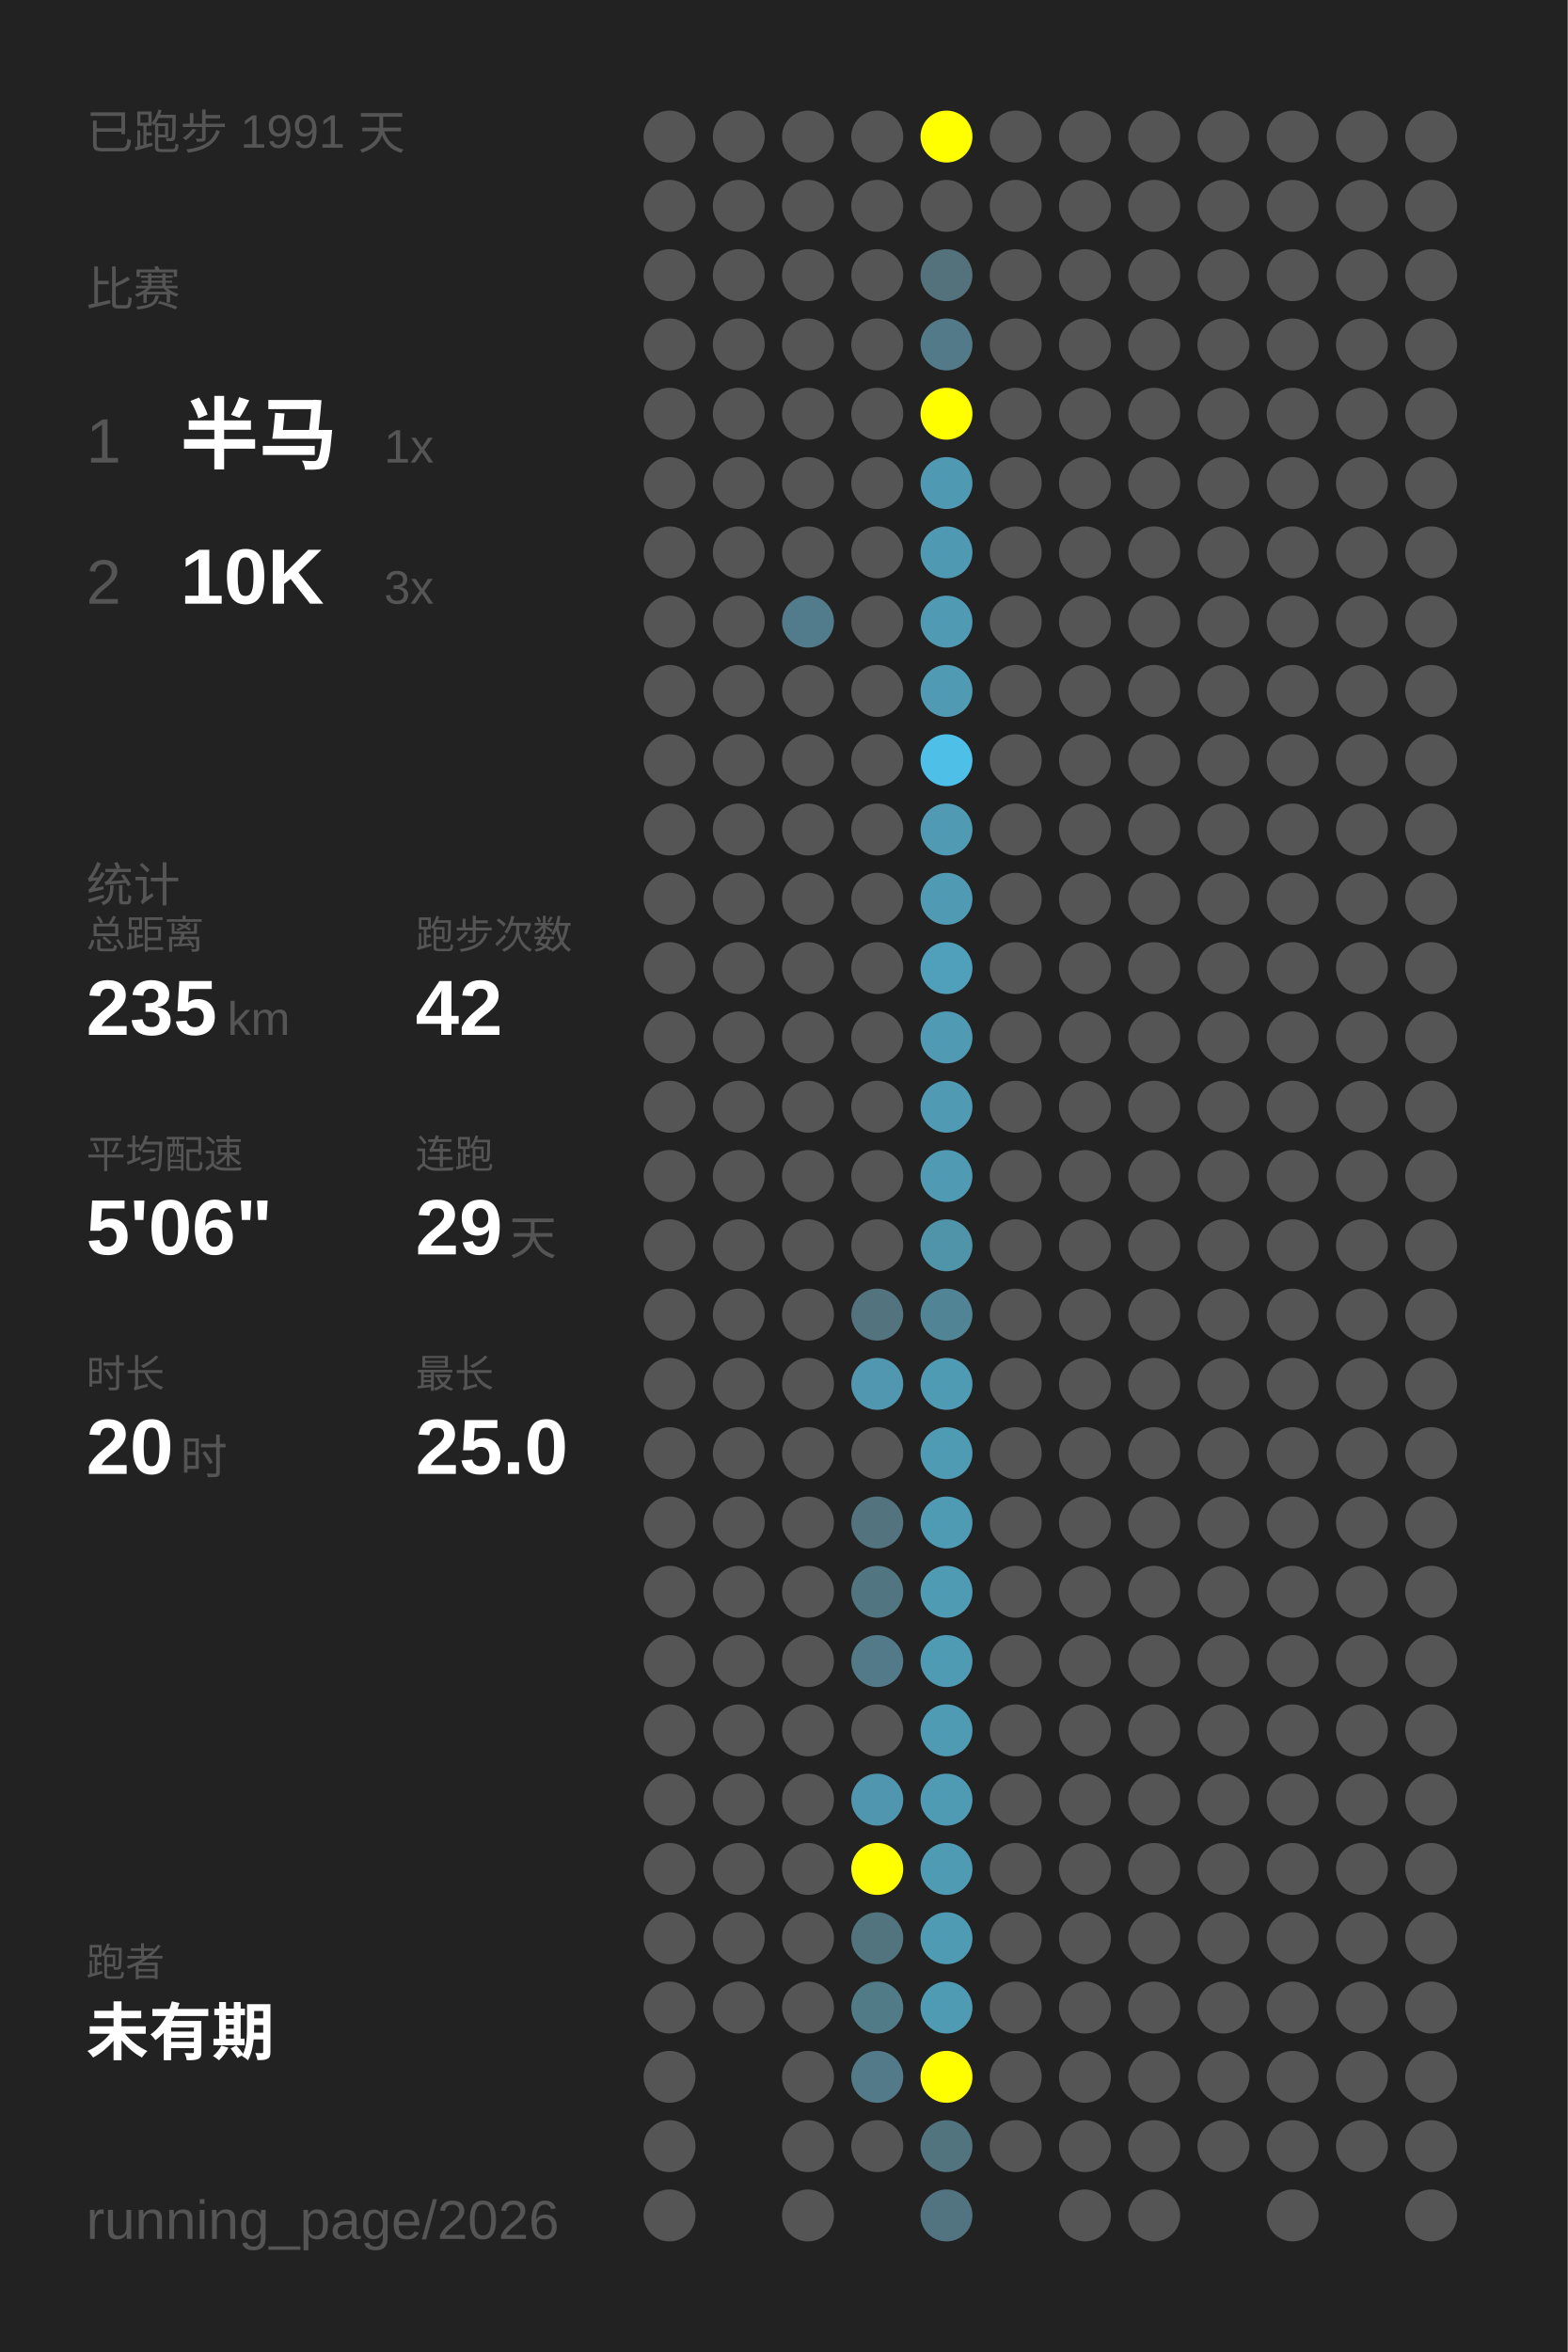
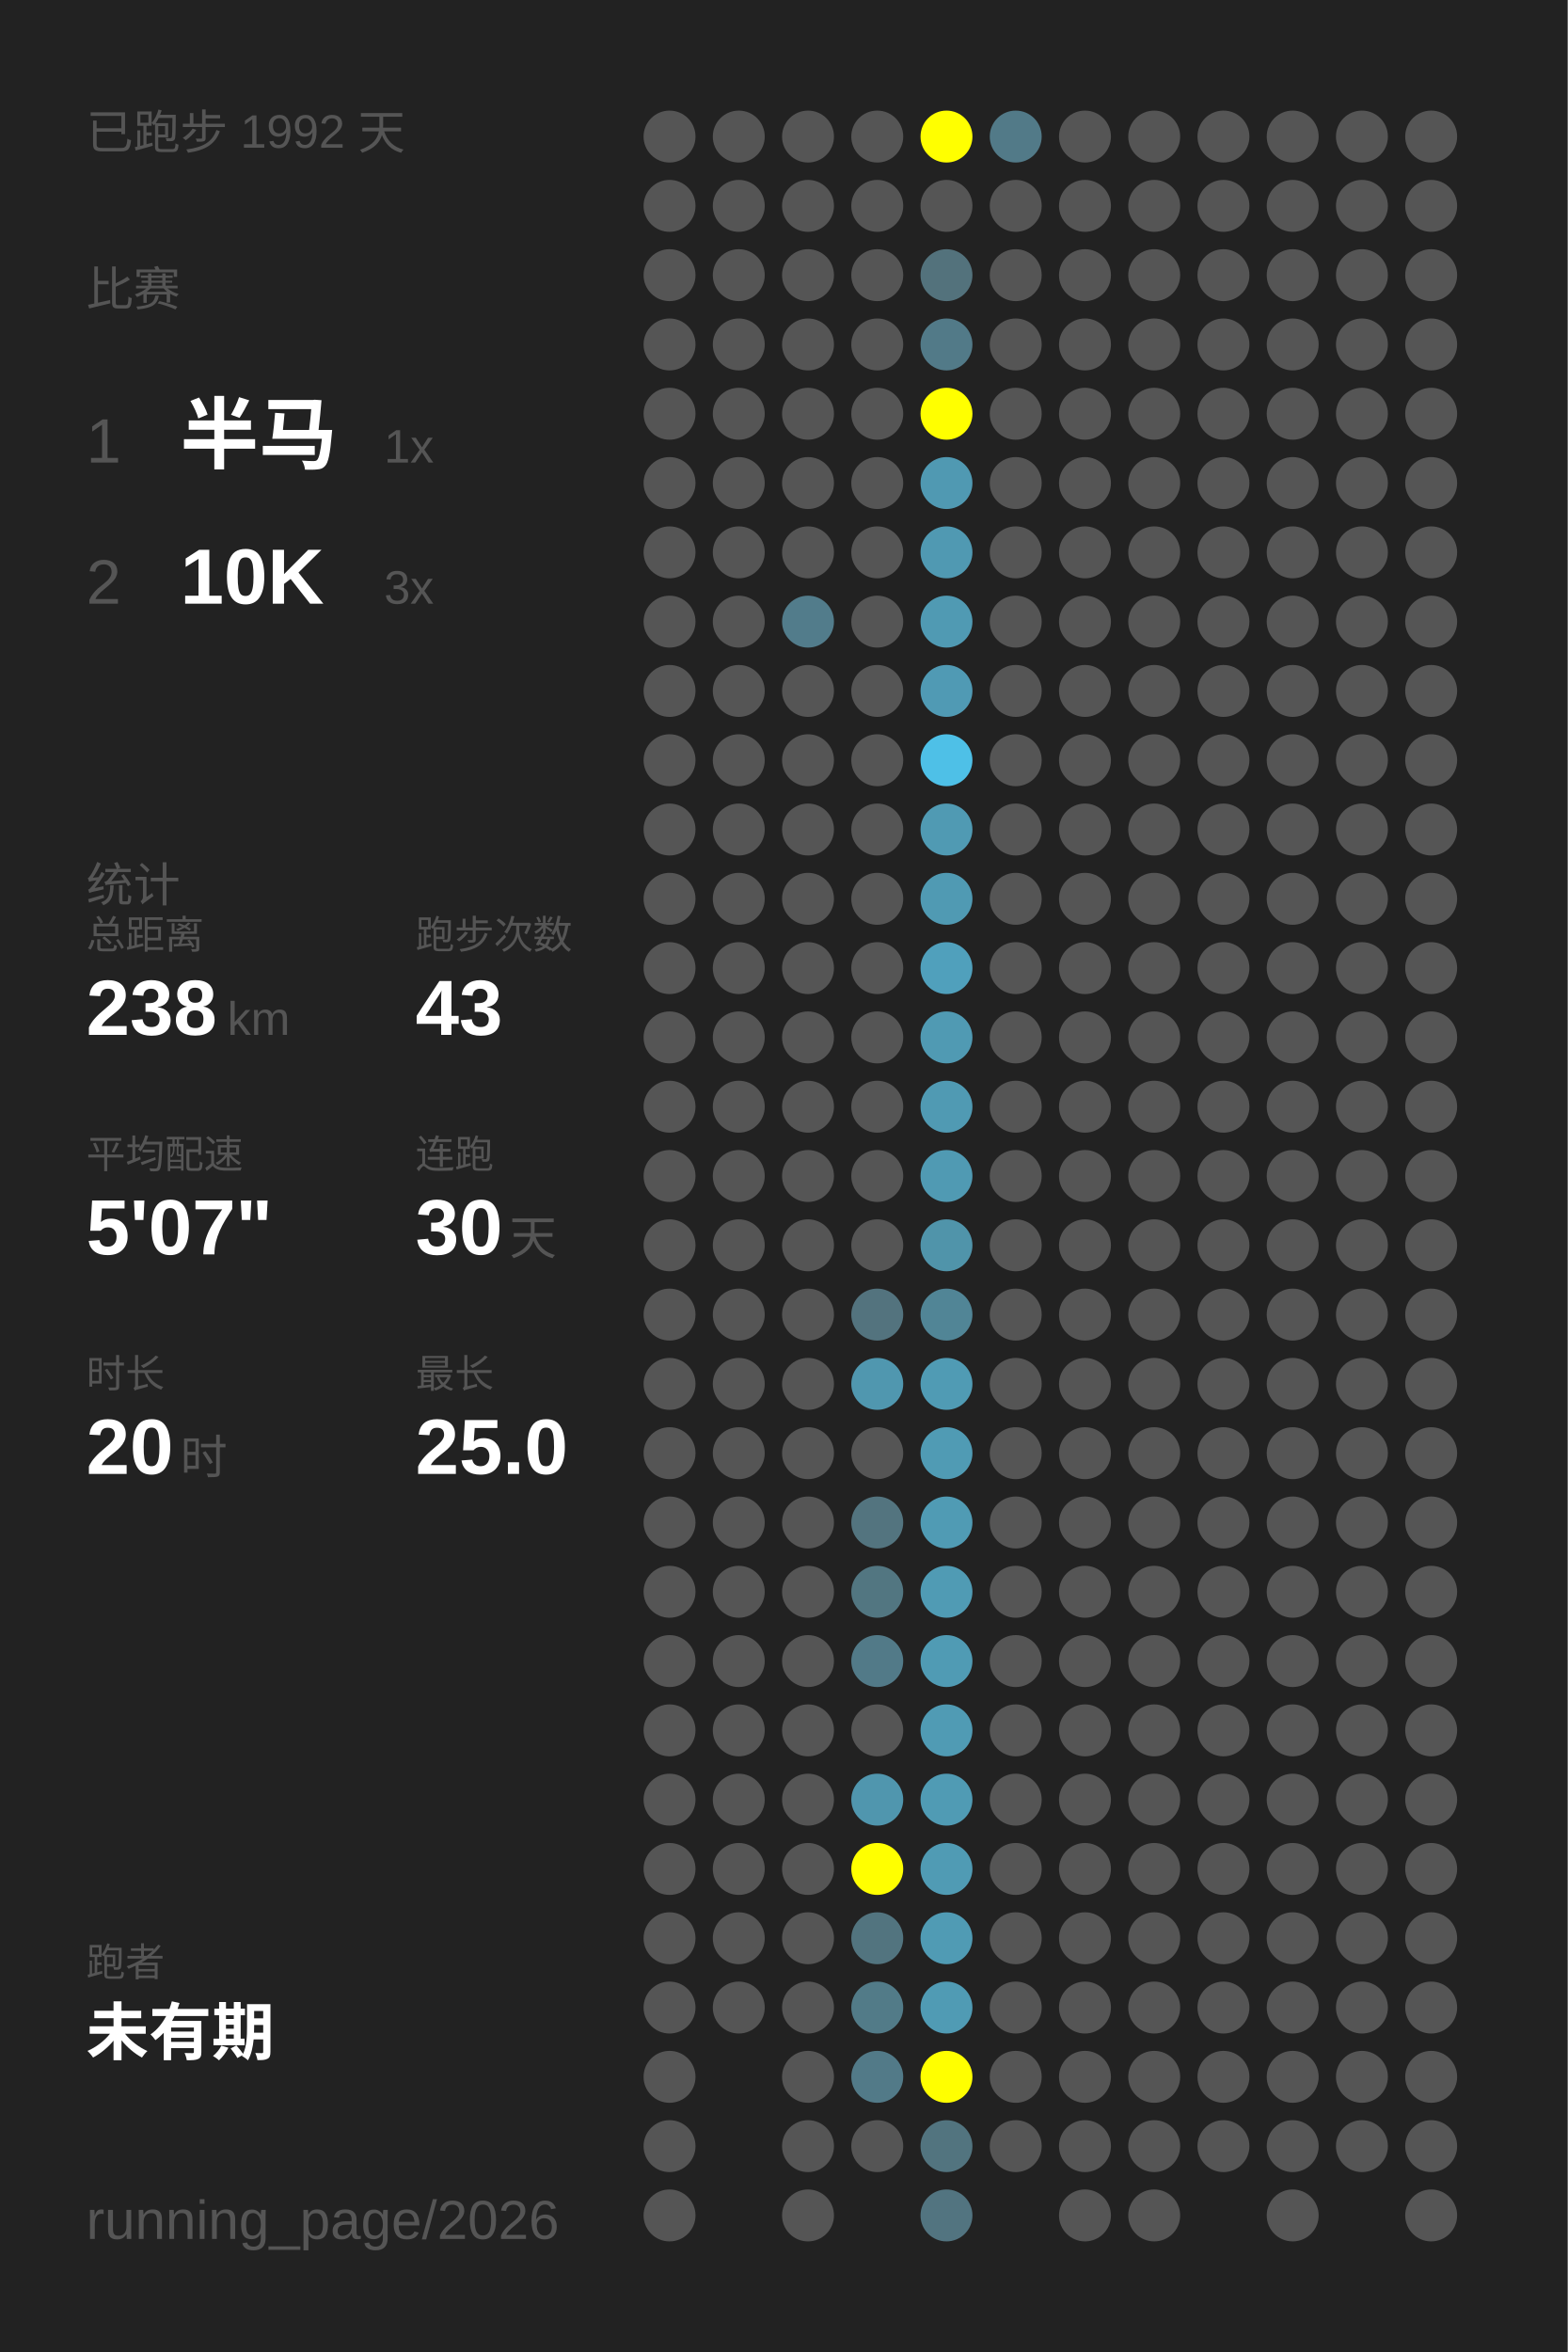
<svg xmlns="http://www.w3.org/2000/svg" baseProfile="full" height="300mm" version="1.1" viewBox="0,0,200,300" width="200mm">
  <defs />
  <rect fill="#222222" height="300" width="200" x="0" y="0" />
-   <text fill="#555555" style="font-size:6px; font-family:Arial;" x="11" y="19">已跑步 1991 天</text>
+   <text fill="#555555" style="font-size:6px; font-family:Arial;" x="11" y="19">已跑步 1992 天</text>
  <text fill="#555555" style="font-size:6px; font-family:Arial;" x="11" y="39">比赛</text>
  <text fill="#555555" style="font-size:8px; font-family:Arial;" x="11" y="59">1</text>
  <text fill="#FFFFFF" style="font-size:10px; font-family:Arial; font-weight:bold;" x="23" y="59">半马</text>
  <text fill="#555555" style="font-size:6px; font-family:Arial;" x="49" y="59">1x</text>
  <text fill="#555555" style="font-size:8px; font-family:Arial;" x="11" y="77">2</text>
  <text fill="#FFFFFF" style="font-size:10px; font-family:Arial; font-weight:bold;" x="23" y="77">10K</text>
  <text fill="#555555" style="font-size:6px; font-family:Arial;" x="49" y="77">3x</text>
  <text fill="#555555" style="font-size:6px; font-family:Arial;" x="11" y="115">统计</text>
  <text fill="#555555" style="font-size:5px; font-family:Arial;" x="11" y="121">总距离</text>
-   <text fill="#FFFFFF" style="font-size:10px; font-family:Arial; font-weight:bold;" x="11" y="132">235</text>
+   <text fill="#FFFFFF" style="font-size:10px; font-family:Arial; font-weight:bold;" x="11" y="132">238</text>
  <text fill="#555555" style="font-size:6px; font-family:Arial;" x="29" y="132">km</text>
  <text fill="#555555" style="font-size:5px; font-family:Arial;" x="53" y="121">跑步次数</text>
-   <text fill="#FFFFFF" style="font-size:10px; font-family:Arial; font-weight:bold;" x="53" y="132">42</text>
+   <text fill="#FFFFFF" style="font-size:10px; font-family:Arial; font-weight:bold;" x="53" y="132">43</text>
  <text fill="#555555" style="font-size:5px; font-family:Arial;" x="11" y="149">平均配速</text>
-   <text fill="#FFFFFF" style="font-size:10px; font-family:Arial; font-weight:bold;" x="11" y="160">5'06"</text>
+   <text fill="#FFFFFF" style="font-size:10px; font-family:Arial; font-weight:bold;" x="11" y="160">5'07"</text>
  <text fill="#555555" style="font-size:5px; font-family:Arial;" x="53" y="149">连跑</text>
-   <text fill="#FFFFFF" style="font-size:10px; font-family:Arial; font-weight:bold;" x="53" y="160">29</text>
+   <text fill="#FFFFFF" style="font-size:10px; font-family:Arial; font-weight:bold;" x="53" y="160">30</text>
  <text fill="#555555" style="font-size:6px; font-family:Arial;" x="65" y="160">天</text>
  <text fill="#555555" style="font-size:5px; font-family:Arial;" x="11" y="177">时长</text>
  <text fill="#FFFFFF" style="font-size:10px; font-family:Arial; font-weight:bold;" x="11" y="188">20</text>
  <text fill="#555555" style="font-size:6px; font-family:Arial;" x="23" y="188">时</text>
  <text fill="#555555" style="font-size:5px; font-family:Arial;" x="53" y="177">最长</text>
  <text fill="#FFFFFF" style="font-size:10px; font-family:Arial; font-weight:bold;" x="53" y="188">25.0</text>
  <text fill="#555555" style="font-size:5px; font-family:Arial;" x="11" y="252.065">跑者</text>
  <text fill="#FFFFFF" style="font-size:8px; font-family:Arial; font-weight:bold;" x="11" y="262.065">未有期</text>
  <text fill="#555555" style="font-size:7px; font-family:Arial;" x="11" y="285.581">running_page/2026</text>
  <circle cx="85.417" cy="17.419" fill="#555555" r="3.312" />
  <circle cx="85.417" cy="26.258" fill="#555555" r="3.312" />
  <circle cx="85.417" cy="35.097" fill="#555555" r="3.312" />
  <circle cx="85.417" cy="43.935" fill="#555555" r="3.312" />
  <circle cx="85.417" cy="52.774" fill="#555555" r="3.312" />
  <circle cx="85.417" cy="61.613" fill="#555555" r="3.312" />
  <circle cx="85.417" cy="70.452" fill="#555555" r="3.312" />
  <circle cx="85.417" cy="79.29" fill="#555555" r="3.312" />
  <circle cx="85.417" cy="88.129" fill="#555555" r="3.312" />
  <circle cx="85.417" cy="96.968" fill="#555555" r="3.312" />
  <circle cx="85.417" cy="105.806" fill="#555555" r="3.312" />
  <circle cx="85.417" cy="114.645" fill="#555555" r="3.312" />
  <circle cx="85.417" cy="123.484" fill="#555555" r="3.312" />
  <circle cx="85.417" cy="132.323" fill="#555555" r="3.312" />
  <circle cx="85.417" cy="141.161" fill="#555555" r="3.312" />
  <circle cx="85.417" cy="150" fill="#555555" r="3.312" />
  <circle cx="85.417" cy="158.839" fill="#555555" r="3.312" />
  <circle cx="85.417" cy="167.677" fill="#555555" r="3.312" />
  <circle cx="85.417" cy="176.516" fill="#555555" r="3.312" />
  <circle cx="85.417" cy="185.355" fill="#555555" r="3.312" />
  <circle cx="85.417" cy="194.194" fill="#555555" r="3.312" />
  <circle cx="85.417" cy="203.032" fill="#555555" r="3.312" />
  <circle cx="85.417" cy="211.871" fill="#555555" r="3.312" />
  <circle cx="85.417" cy="220.71" fill="#555555" r="3.312" />
  <circle cx="85.417" cy="229.548" fill="#555555" r="3.312" />
  <circle cx="85.417" cy="238.387" fill="#555555" r="3.312" />
  <circle cx="85.417" cy="247.226" fill="#555555" r="3.312" />
  <circle cx="85.417" cy="256.065" fill="#555555" r="3.312" />
  <circle cx="85.417" cy="264.903" fill="#555555" r="3.312" />
  <circle cx="85.417" cy="273.742" fill="#555555" r="3.312" />
  <circle cx="85.417" cy="282.581" fill="#555555" r="3.312" />
  <circle cx="94.25" cy="17.419" fill="#555555" r="3.312" />
  <circle cx="94.25" cy="26.258" fill="#555555" r="3.312" />
  <circle cx="94.25" cy="35.097" fill="#555555" r="3.312" />
  <circle cx="94.25" cy="43.935" fill="#555555" r="3.312" />
  <circle cx="94.25" cy="52.774" fill="#555555" r="3.312" />
  <circle cx="94.25" cy="61.613" fill="#555555" r="3.312" />
  <circle cx="94.25" cy="70.452" fill="#555555" r="3.312" />
  <circle cx="94.25" cy="79.29" fill="#555555" r="3.312" />
  <circle cx="94.25" cy="88.129" fill="#555555" r="3.312" />
  <circle cx="94.25" cy="96.968" fill="#555555" r="3.312" />
  <circle cx="94.25" cy="105.806" fill="#555555" r="3.312" />
  <circle cx="94.25" cy="114.645" fill="#555555" r="3.312" />
  <circle cx="94.25" cy="123.484" fill="#555555" r="3.312" />
  <circle cx="94.25" cy="132.323" fill="#555555" r="3.312" />
  <circle cx="94.25" cy="141.161" fill="#555555" r="3.312" />
  <circle cx="94.25" cy="150" fill="#555555" r="3.312" />
  <circle cx="94.25" cy="158.839" fill="#555555" r="3.312" />
  <circle cx="94.25" cy="167.677" fill="#555555" r="3.312" />
  <circle cx="94.25" cy="176.516" fill="#555555" r="3.312" />
  <circle cx="94.25" cy="185.355" fill="#555555" r="3.312" />
  <circle cx="94.25" cy="194.194" fill="#555555" r="3.312" />
  <circle cx="94.25" cy="203.032" fill="#555555" r="3.312" />
  <circle cx="94.25" cy="211.871" fill="#555555" r="3.312" />
  <circle cx="94.25" cy="220.71" fill="#555555" r="3.312" />
  <circle cx="94.25" cy="229.548" fill="#555555" r="3.312" />
  <circle cx="94.25" cy="238.387" fill="#555555" r="3.312" />
  <circle cx="94.25" cy="247.226" fill="#555555" r="3.312" />
  <circle cx="94.25" cy="256.065" fill="#555555" r="3.312" />
  <circle cx="103.083" cy="17.419" fill="#555555" r="3.312" />
  <circle cx="103.083" cy="26.258" fill="#555555" r="3.312" />
  <circle cx="103.083" cy="35.097" fill="#555555" r="3.312" />
  <circle cx="103.083" cy="43.935" fill="#555555" r="3.312" />
  <circle cx="103.083" cy="52.774" fill="#555555" r="3.312" />
  <circle cx="103.083" cy="61.613" fill="#555555" r="3.312" />
  <circle cx="103.083" cy="70.452" fill="#555555" r="3.312" />
  <circle cx="103.083" cy="79.29" fill="#527c8b" r="3.312" />
  <circle cx="103.083" cy="88.129" fill="#555555" r="3.312" />
  <circle cx="103.083" cy="96.968" fill="#555555" r="3.312" />
  <circle cx="103.083" cy="105.806" fill="#555555" r="3.312" />
  <circle cx="103.083" cy="114.645" fill="#555555" r="3.312" />
  <circle cx="103.083" cy="123.484" fill="#555555" r="3.312" />
  <circle cx="103.083" cy="132.323" fill="#555555" r="3.312" />
  <circle cx="103.083" cy="141.161" fill="#555555" r="3.312" />
  <circle cx="103.083" cy="150" fill="#555555" r="3.312" />
  <circle cx="103.083" cy="158.839" fill="#555555" r="3.312" />
  <circle cx="103.083" cy="167.677" fill="#555555" r="3.312" />
  <circle cx="103.083" cy="176.516" fill="#555555" r="3.312" />
  <circle cx="103.083" cy="185.355" fill="#555555" r="3.312" />
  <circle cx="103.083" cy="194.194" fill="#555555" r="3.312" />
  <circle cx="103.083" cy="203.032" fill="#555555" r="3.312" />
  <circle cx="103.083" cy="211.871" fill="#555555" r="3.312" />
  <circle cx="103.083" cy="220.71" fill="#555555" r="3.312" />
  <circle cx="103.083" cy="229.548" fill="#555555" r="3.312" />
  <circle cx="103.083" cy="238.387" fill="#555555" r="3.312" />
  <circle cx="103.083" cy="247.226" fill="#555555" r="3.312" />
  <circle cx="103.083" cy="256.065" fill="#555555" r="3.312" />
  <circle cx="103.083" cy="264.903" fill="#555555" r="3.312" />
  <circle cx="103.083" cy="273.742" fill="#555555" r="3.312" />
  <circle cx="103.083" cy="282.581" fill="#555555" r="3.312" />
  <circle cx="111.917" cy="17.419" fill="#555555" r="3.312" />
  <circle cx="111.917" cy="26.258" fill="#555555" r="3.312" />
  <circle cx="111.917" cy="35.097" fill="#555555" r="3.312" />
  <circle cx="111.917" cy="43.935" fill="#555555" r="3.312" />
  <circle cx="111.917" cy="52.774" fill="#555555" r="3.312" />
  <circle cx="111.917" cy="61.613" fill="#555555" r="3.312" />
  <circle cx="111.917" cy="70.452" fill="#555555" r="3.312" />
  <circle cx="111.917" cy="79.29" fill="#555555" r="3.312" />
  <circle cx="111.917" cy="88.129" fill="#555555" r="3.312" />
  <circle cx="111.917" cy="96.968" fill="#555555" r="3.312" />
  <circle cx="111.917" cy="105.806" fill="#555555" r="3.312" />
  <circle cx="111.917" cy="114.645" fill="#555555" r="3.312" />
  <circle cx="111.917" cy="123.484" fill="#555555" r="3.312" />
  <circle cx="111.917" cy="132.323" fill="#555555" r="3.312" />
  <circle cx="111.917" cy="141.161" fill="#555555" r="3.312" />
  <circle cx="111.917" cy="150" fill="#555555" r="3.312" />
  <circle cx="111.917" cy="158.839" fill="#555555" r="3.312" />
  <circle cx="111.917" cy="167.677" fill="#53737e" r="3.312" />
  <circle cx="111.917" cy="176.516" fill="#5097af" r="3.312" />
  <circle cx="111.917" cy="185.355" fill="#555555" r="3.312" />
  <circle cx="111.917" cy="194.194" fill="#53747f" r="3.312" />
  <circle cx="111.917" cy="203.032" fill="#527681" r="3.312" />
  <circle cx="111.917" cy="211.871" fill="#527a88" r="3.312" />
  <circle cx="111.917" cy="220.71" fill="#555555" r="3.312" />
  <circle cx="111.917" cy="229.548" fill="#5096ae" r="3.312" />
  <circle cx="111.917" cy="238.387" fill="#FFFF00" r="3.312" />
  <circle cx="111.917" cy="247.226" fill="#52747f" r="3.312" />
  <circle cx="111.917" cy="256.065" fill="#527b88" r="3.312" />
  <circle cx="111.917" cy="264.903" fill="#527a88" r="3.312" />
  <circle cx="111.917" cy="273.742" fill="#555555" r="3.312" />
  <circle cx="120.75" cy="17.419" fill="#FFFF00" r="3.312" />
  <circle cx="120.75" cy="26.258" fill="#555555" r="3.312" />
  <circle cx="120.75" cy="35.097" fill="#53727c" r="3.312" />
  <circle cx="120.75" cy="43.935" fill="#527a88" r="3.312" />
  <circle cx="120.75" cy="52.774" fill="#FFFF00" r="3.312" />
  <circle cx="120.75" cy="61.613" fill="#5099b2" r="3.312" />
  <circle cx="120.75" cy="70.452" fill="#5099b2" r="3.312" />
  <circle cx="120.75" cy="79.29" fill="#509ab3" r="3.312" />
  <circle cx="120.75" cy="88.129" fill="#509ab4" r="3.312" />
  <circle cx="120.75" cy="96.968" fill="#4ec0e7" r="3.312" />
  <circle cx="120.75" cy="105.806" fill="#509ab3" r="3.312" />
  <circle cx="120.75" cy="114.645" fill="#509ab3" r="3.312" />
  <circle cx="120.75" cy="123.484" fill="#50a0bc" r="3.312" />
  <circle cx="120.75" cy="132.323" fill="#509ab3" r="3.312" />
  <circle cx="120.75" cy="141.161" fill="#509ab3" r="3.312" />
  <circle cx="120.75" cy="150" fill="#509ab3" r="3.312" />
  <circle cx="120.75" cy="158.839" fill="#5094aa" r="3.312" />
  <circle cx="120.75" cy="167.677" fill="#518596" r="3.312" />
  <circle cx="120.75" cy="176.516" fill="#509bb4" r="3.312" />
  <circle cx="120.75" cy="185.355" fill="#509bb4" r="3.312" />
  <circle cx="120.75" cy="194.194" fill="#509bb4" r="3.312" />
  <circle cx="120.75" cy="203.032" fill="#509bb4" r="3.312" />
  <circle cx="120.75" cy="211.871" fill="#509bb4" r="3.312" />
  <circle cx="120.75" cy="220.71" fill="#509bb4" r="3.312" />
  <circle cx="120.75" cy="229.548" fill="#509bb4" r="3.312" />
  <circle cx="120.75" cy="238.387" fill="#509bb4" r="3.312" />
  <circle cx="120.75" cy="247.226" fill="#509bb4" r="3.312" />
  <circle cx="120.75" cy="256.065" fill="#509bb4" r="3.312" />
  <circle cx="120.75" cy="264.903" fill="#FFFF00" r="3.312" />
  <circle cx="120.75" cy="273.742" fill="#52747f" r="3.312" />
  <circle cx="120.75" cy="282.581" fill="#527480" r="3.312" />
-   <circle cx="129.583" cy="17.419" fill="#555555" r="3.312" />
+   <circle cx="129.583" cy="17.419" fill="#527a88" r="3.312" />
  <circle cx="129.583" cy="26.258" fill="#555555" r="3.312" />
  <circle cx="129.583" cy="35.097" fill="#555555" r="3.312" />
  <circle cx="129.583" cy="43.935" fill="#555555" r="3.312" />
  <circle cx="129.583" cy="52.774" fill="#555555" r="3.312" />
  <circle cx="129.583" cy="61.613" fill="#555555" r="3.312" />
  <circle cx="129.583" cy="70.452" fill="#555555" r="3.312" />
  <circle cx="129.583" cy="79.29" fill="#555555" r="3.312" />
  <circle cx="129.583" cy="88.129" fill="#555555" r="3.312" />
  <circle cx="129.583" cy="96.968" fill="#555555" r="3.312" />
  <circle cx="129.583" cy="105.806" fill="#555555" r="3.312" />
  <circle cx="129.583" cy="114.645" fill="#555555" r="3.312" />
  <circle cx="129.583" cy="123.484" fill="#555555" r="3.312" />
  <circle cx="129.583" cy="132.323" fill="#555555" r="3.312" />
  <circle cx="129.583" cy="141.161" fill="#555555" r="3.312" />
  <circle cx="129.583" cy="150" fill="#555555" r="3.312" />
  <circle cx="129.583" cy="158.839" fill="#555555" r="3.312" />
  <circle cx="129.583" cy="167.677" fill="#555555" r="3.312" />
  <circle cx="129.583" cy="176.516" fill="#555555" r="3.312" />
  <circle cx="129.583" cy="185.355" fill="#555555" r="3.312" />
  <circle cx="129.583" cy="194.194" fill="#555555" r="3.312" />
  <circle cx="129.583" cy="203.032" fill="#555555" r="3.312" />
  <circle cx="129.583" cy="211.871" fill="#555555" r="3.312" />
  <circle cx="129.583" cy="220.71" fill="#555555" r="3.312" />
  <circle cx="129.583" cy="229.548" fill="#555555" r="3.312" />
  <circle cx="129.583" cy="238.387" fill="#555555" r="3.312" />
  <circle cx="129.583" cy="247.226" fill="#555555" r="3.312" />
  <circle cx="129.583" cy="256.065" fill="#555555" r="3.312" />
  <circle cx="129.583" cy="264.903" fill="#555555" r="3.312" />
  <circle cx="129.583" cy="273.742" fill="#555555" r="3.312" />
  <circle cx="138.417" cy="17.419" fill="#555555" r="3.312" />
  <circle cx="138.417" cy="26.258" fill="#555555" r="3.312" />
  <circle cx="138.417" cy="35.097" fill="#555555" r="3.312" />
  <circle cx="138.417" cy="43.935" fill="#555555" r="3.312" />
  <circle cx="138.417" cy="52.774" fill="#555555" r="3.312" />
  <circle cx="138.417" cy="61.613" fill="#555555" r="3.312" />
  <circle cx="138.417" cy="70.452" fill="#555555" r="3.312" />
  <circle cx="138.417" cy="79.29" fill="#555555" r="3.312" />
  <circle cx="138.417" cy="88.129" fill="#555555" r="3.312" />
  <circle cx="138.417" cy="96.968" fill="#555555" r="3.312" />
  <circle cx="138.417" cy="105.806" fill="#555555" r="3.312" />
  <circle cx="138.417" cy="114.645" fill="#555555" r="3.312" />
  <circle cx="138.417" cy="123.484" fill="#555555" r="3.312" />
  <circle cx="138.417" cy="132.323" fill="#555555" r="3.312" />
  <circle cx="138.417" cy="141.161" fill="#555555" r="3.312" />
  <circle cx="138.417" cy="150" fill="#555555" r="3.312" />
  <circle cx="138.417" cy="158.839" fill="#555555" r="3.312" />
  <circle cx="138.417" cy="167.677" fill="#555555" r="3.312" />
  <circle cx="138.417" cy="176.516" fill="#555555" r="3.312" />
  <circle cx="138.417" cy="185.355" fill="#555555" r="3.312" />
  <circle cx="138.417" cy="194.194" fill="#555555" r="3.312" />
  <circle cx="138.417" cy="203.032" fill="#555555" r="3.312" />
  <circle cx="138.417" cy="211.871" fill="#555555" r="3.312" />
  <circle cx="138.417" cy="220.71" fill="#555555" r="3.312" />
  <circle cx="138.417" cy="229.548" fill="#555555" r="3.312" />
  <circle cx="138.417" cy="238.387" fill="#555555" r="3.312" />
  <circle cx="138.417" cy="247.226" fill="#555555" r="3.312" />
  <circle cx="138.417" cy="256.065" fill="#555555" r="3.312" />
  <circle cx="138.417" cy="264.903" fill="#555555" r="3.312" />
  <circle cx="138.417" cy="273.742" fill="#555555" r="3.312" />
  <circle cx="138.417" cy="282.581" fill="#555555" r="3.312" />
  <circle cx="147.25" cy="17.419" fill="#555555" r="3.312" />
  <circle cx="147.25" cy="26.258" fill="#555555" r="3.312" />
  <circle cx="147.25" cy="35.097" fill="#555555" r="3.312" />
  <circle cx="147.25" cy="43.935" fill="#555555" r="3.312" />
  <circle cx="147.25" cy="52.774" fill="#555555" r="3.312" />
  <circle cx="147.25" cy="61.613" fill="#555555" r="3.312" />
  <circle cx="147.25" cy="70.452" fill="#555555" r="3.312" />
  <circle cx="147.25" cy="79.29" fill="#555555" r="3.312" />
  <circle cx="147.25" cy="88.129" fill="#555555" r="3.312" />
  <circle cx="147.25" cy="96.968" fill="#555555" r="3.312" />
  <circle cx="147.25" cy="105.806" fill="#555555" r="3.312" />
  <circle cx="147.25" cy="114.645" fill="#555555" r="3.312" />
  <circle cx="147.25" cy="123.484" fill="#555555" r="3.312" />
  <circle cx="147.25" cy="132.323" fill="#555555" r="3.312" />
  <circle cx="147.25" cy="141.161" fill="#555555" r="3.312" />
  <circle cx="147.25" cy="150" fill="#555555" r="3.312" />
  <circle cx="147.25" cy="158.839" fill="#555555" r="3.312" />
  <circle cx="147.25" cy="167.677" fill="#555555" r="3.312" />
  <circle cx="147.25" cy="176.516" fill="#555555" r="3.312" />
  <circle cx="147.25" cy="185.355" fill="#555555" r="3.312" />
  <circle cx="147.25" cy="194.194" fill="#555555" r="3.312" />
  <circle cx="147.25" cy="203.032" fill="#555555" r="3.312" />
  <circle cx="147.25" cy="211.871" fill="#555555" r="3.312" />
  <circle cx="147.25" cy="220.71" fill="#555555" r="3.312" />
  <circle cx="147.25" cy="229.548" fill="#555555" r="3.312" />
  <circle cx="147.25" cy="238.387" fill="#555555" r="3.312" />
  <circle cx="147.25" cy="247.226" fill="#555555" r="3.312" />
  <circle cx="147.25" cy="256.065" fill="#555555" r="3.312" />
  <circle cx="147.25" cy="264.903" fill="#555555" r="3.312" />
  <circle cx="147.25" cy="273.742" fill="#555555" r="3.312" />
  <circle cx="147.25" cy="282.581" fill="#555555" r="3.312" />
  <circle cx="156.083" cy="17.419" fill="#555555" r="3.312" />
  <circle cx="156.083" cy="26.258" fill="#555555" r="3.312" />
  <circle cx="156.083" cy="35.097" fill="#555555" r="3.312" />
  <circle cx="156.083" cy="43.935" fill="#555555" r="3.312" />
  <circle cx="156.083" cy="52.774" fill="#555555" r="3.312" />
  <circle cx="156.083" cy="61.613" fill="#555555" r="3.312" />
  <circle cx="156.083" cy="70.452" fill="#555555" r="3.312" />
  <circle cx="156.083" cy="79.29" fill="#555555" r="3.312" />
  <circle cx="156.083" cy="88.129" fill="#555555" r="3.312" />
  <circle cx="156.083" cy="96.968" fill="#555555" r="3.312" />
  <circle cx="156.083" cy="105.806" fill="#555555" r="3.312" />
  <circle cx="156.083" cy="114.645" fill="#555555" r="3.312" />
  <circle cx="156.083" cy="123.484" fill="#555555" r="3.312" />
  <circle cx="156.083" cy="132.323" fill="#555555" r="3.312" />
  <circle cx="156.083" cy="141.161" fill="#555555" r="3.312" />
  <circle cx="156.083" cy="150" fill="#555555" r="3.312" />
  <circle cx="156.083" cy="158.839" fill="#555555" r="3.312" />
  <circle cx="156.083" cy="167.677" fill="#555555" r="3.312" />
  <circle cx="156.083" cy="176.516" fill="#555555" r="3.312" />
  <circle cx="156.083" cy="185.355" fill="#555555" r="3.312" />
  <circle cx="156.083" cy="194.194" fill="#555555" r="3.312" />
  <circle cx="156.083" cy="203.032" fill="#555555" r="3.312" />
  <circle cx="156.083" cy="211.871" fill="#555555" r="3.312" />
  <circle cx="156.083" cy="220.71" fill="#555555" r="3.312" />
  <circle cx="156.083" cy="229.548" fill="#555555" r="3.312" />
  <circle cx="156.083" cy="238.387" fill="#555555" r="3.312" />
  <circle cx="156.083" cy="247.226" fill="#555555" r="3.312" />
  <circle cx="156.083" cy="256.065" fill="#555555" r="3.312" />
  <circle cx="156.083" cy="264.903" fill="#555555" r="3.312" />
  <circle cx="156.083" cy="273.742" fill="#555555" r="3.312" />
  <circle cx="164.917" cy="17.419" fill="#555555" r="3.312" />
  <circle cx="164.917" cy="26.258" fill="#555555" r="3.312" />
  <circle cx="164.917" cy="35.097" fill="#555555" r="3.312" />
  <circle cx="164.917" cy="43.935" fill="#555555" r="3.312" />
  <circle cx="164.917" cy="52.774" fill="#555555" r="3.312" />
  <circle cx="164.917" cy="61.613" fill="#555555" r="3.312" />
  <circle cx="164.917" cy="70.452" fill="#555555" r="3.312" />
  <circle cx="164.917" cy="79.29" fill="#555555" r="3.312" />
  <circle cx="164.917" cy="88.129" fill="#555555" r="3.312" />
  <circle cx="164.917" cy="96.968" fill="#555555" r="3.312" />
  <circle cx="164.917" cy="105.806" fill="#555555" r="3.312" />
  <circle cx="164.917" cy="114.645" fill="#555555" r="3.312" />
  <circle cx="164.917" cy="123.484" fill="#555555" r="3.312" />
  <circle cx="164.917" cy="132.323" fill="#555555" r="3.312" />
  <circle cx="164.917" cy="141.161" fill="#555555" r="3.312" />
  <circle cx="164.917" cy="150" fill="#555555" r="3.312" />
  <circle cx="164.917" cy="158.839" fill="#555555" r="3.312" />
  <circle cx="164.917" cy="167.677" fill="#555555" r="3.312" />
  <circle cx="164.917" cy="176.516" fill="#555555" r="3.312" />
  <circle cx="164.917" cy="185.355" fill="#555555" r="3.312" />
  <circle cx="164.917" cy="194.194" fill="#555555" r="3.312" />
  <circle cx="164.917" cy="203.032" fill="#555555" r="3.312" />
  <circle cx="164.917" cy="211.871" fill="#555555" r="3.312" />
  <circle cx="164.917" cy="220.71" fill="#555555" r="3.312" />
  <circle cx="164.917" cy="229.548" fill="#555555" r="3.312" />
  <circle cx="164.917" cy="238.387" fill="#555555" r="3.312" />
  <circle cx="164.917" cy="247.226" fill="#555555" r="3.312" />
  <circle cx="164.917" cy="256.065" fill="#555555" r="3.312" />
  <circle cx="164.917" cy="264.903" fill="#555555" r="3.312" />
  <circle cx="164.917" cy="273.742" fill="#555555" r="3.312" />
  <circle cx="164.917" cy="282.581" fill="#555555" r="3.312" />
  <circle cx="173.75" cy="17.419" fill="#555555" r="3.312" />
  <circle cx="173.75" cy="26.258" fill="#555555" r="3.312" />
  <circle cx="173.75" cy="35.097" fill="#555555" r="3.312" />
  <circle cx="173.75" cy="43.935" fill="#555555" r="3.312" />
  <circle cx="173.75" cy="52.774" fill="#555555" r="3.312" />
  <circle cx="173.75" cy="61.613" fill="#555555" r="3.312" />
  <circle cx="173.75" cy="70.452" fill="#555555" r="3.312" />
  <circle cx="173.75" cy="79.29" fill="#555555" r="3.312" />
  <circle cx="173.75" cy="88.129" fill="#555555" r="3.312" />
  <circle cx="173.75" cy="96.968" fill="#555555" r="3.312" />
  <circle cx="173.75" cy="105.806" fill="#555555" r="3.312" />
  <circle cx="173.75" cy="114.645" fill="#555555" r="3.312" />
  <circle cx="173.75" cy="123.484" fill="#555555" r="3.312" />
  <circle cx="173.75" cy="132.323" fill="#555555" r="3.312" />
  <circle cx="173.75" cy="141.161" fill="#555555" r="3.312" />
  <circle cx="173.75" cy="150" fill="#555555" r="3.312" />
  <circle cx="173.75" cy="158.839" fill="#555555" r="3.312" />
  <circle cx="173.75" cy="167.677" fill="#555555" r="3.312" />
  <circle cx="173.75" cy="176.516" fill="#555555" r="3.312" />
  <circle cx="173.75" cy="185.355" fill="#555555" r="3.312" />
  <circle cx="173.75" cy="194.194" fill="#555555" r="3.312" />
  <circle cx="173.75" cy="203.032" fill="#555555" r="3.312" />
  <circle cx="173.75" cy="211.871" fill="#555555" r="3.312" />
  <circle cx="173.75" cy="220.71" fill="#555555" r="3.312" />
  <circle cx="173.75" cy="229.548" fill="#555555" r="3.312" />
  <circle cx="173.75" cy="238.387" fill="#555555" r="3.312" />
  <circle cx="173.75" cy="247.226" fill="#555555" r="3.312" />
  <circle cx="173.75" cy="256.065" fill="#555555" r="3.312" />
  <circle cx="173.75" cy="264.903" fill="#555555" r="3.312" />
  <circle cx="173.75" cy="273.742" fill="#555555" r="3.312" />
  <circle cx="182.583" cy="17.419" fill="#555555" r="3.312" />
  <circle cx="182.583" cy="26.258" fill="#555555" r="3.312" />
  <circle cx="182.583" cy="35.097" fill="#555555" r="3.312" />
  <circle cx="182.583" cy="43.935" fill="#555555" r="3.312" />
  <circle cx="182.583" cy="52.774" fill="#555555" r="3.312" />
  <circle cx="182.583" cy="61.613" fill="#555555" r="3.312" />
  <circle cx="182.583" cy="70.452" fill="#555555" r="3.312" />
  <circle cx="182.583" cy="79.29" fill="#555555" r="3.312" />
  <circle cx="182.583" cy="88.129" fill="#555555" r="3.312" />
  <circle cx="182.583" cy="96.968" fill="#555555" r="3.312" />
  <circle cx="182.583" cy="105.806" fill="#555555" r="3.312" />
  <circle cx="182.583" cy="114.645" fill="#555555" r="3.312" />
  <circle cx="182.583" cy="123.484" fill="#555555" r="3.312" />
  <circle cx="182.583" cy="132.323" fill="#555555" r="3.312" />
  <circle cx="182.583" cy="141.161" fill="#555555" r="3.312" />
  <circle cx="182.583" cy="150" fill="#555555" r="3.312" />
  <circle cx="182.583" cy="158.839" fill="#555555" r="3.312" />
  <circle cx="182.583" cy="167.677" fill="#555555" r="3.312" />
  <circle cx="182.583" cy="176.516" fill="#555555" r="3.312" />
  <circle cx="182.583" cy="185.355" fill="#555555" r="3.312" />
  <circle cx="182.583" cy="194.194" fill="#555555" r="3.312" />
  <circle cx="182.583" cy="203.032" fill="#555555" r="3.312" />
  <circle cx="182.583" cy="211.871" fill="#555555" r="3.312" />
  <circle cx="182.583" cy="220.71" fill="#555555" r="3.312" />
  <circle cx="182.583" cy="229.548" fill="#555555" r="3.312" />
  <circle cx="182.583" cy="238.387" fill="#555555" r="3.312" />
  <circle cx="182.583" cy="247.226" fill="#555555" r="3.312" />
  <circle cx="182.583" cy="256.065" fill="#555555" r="3.312" />
  <circle cx="182.583" cy="264.903" fill="#555555" r="3.312" />
  <circle cx="182.583" cy="273.742" fill="#555555" r="3.312" />
  <circle cx="182.583" cy="282.581" fill="#555555" r="3.312" />
</svg>
